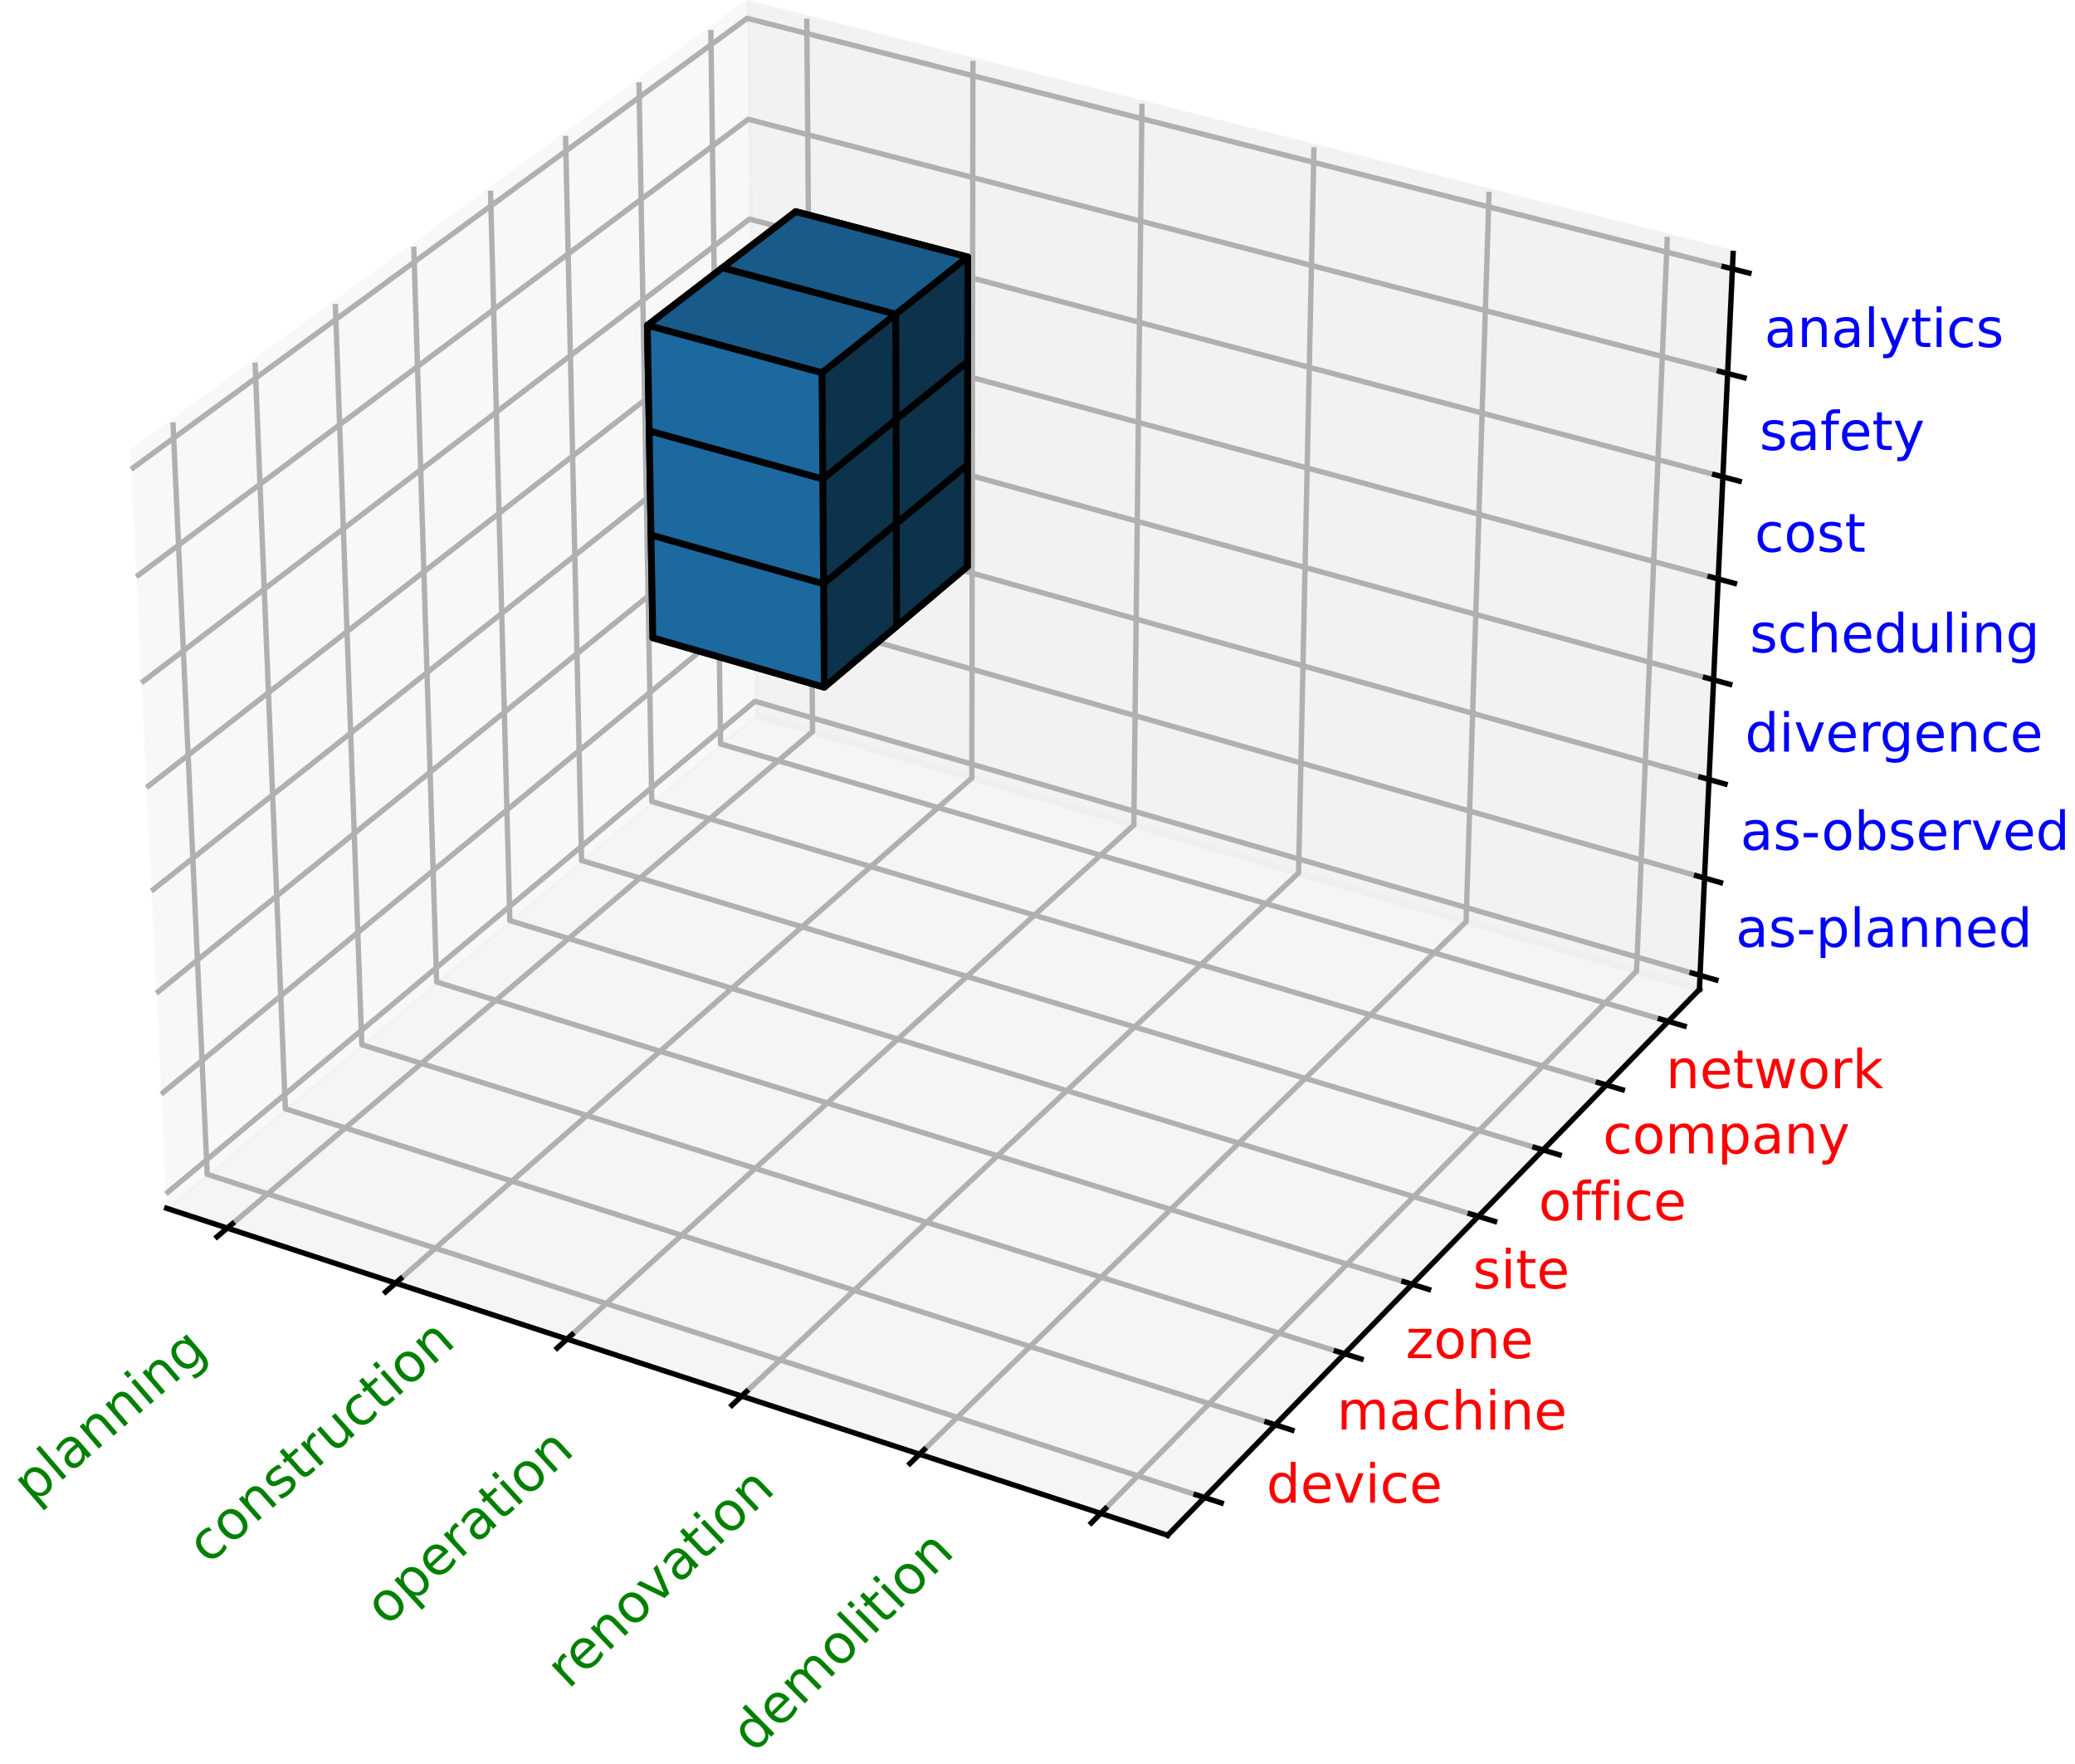
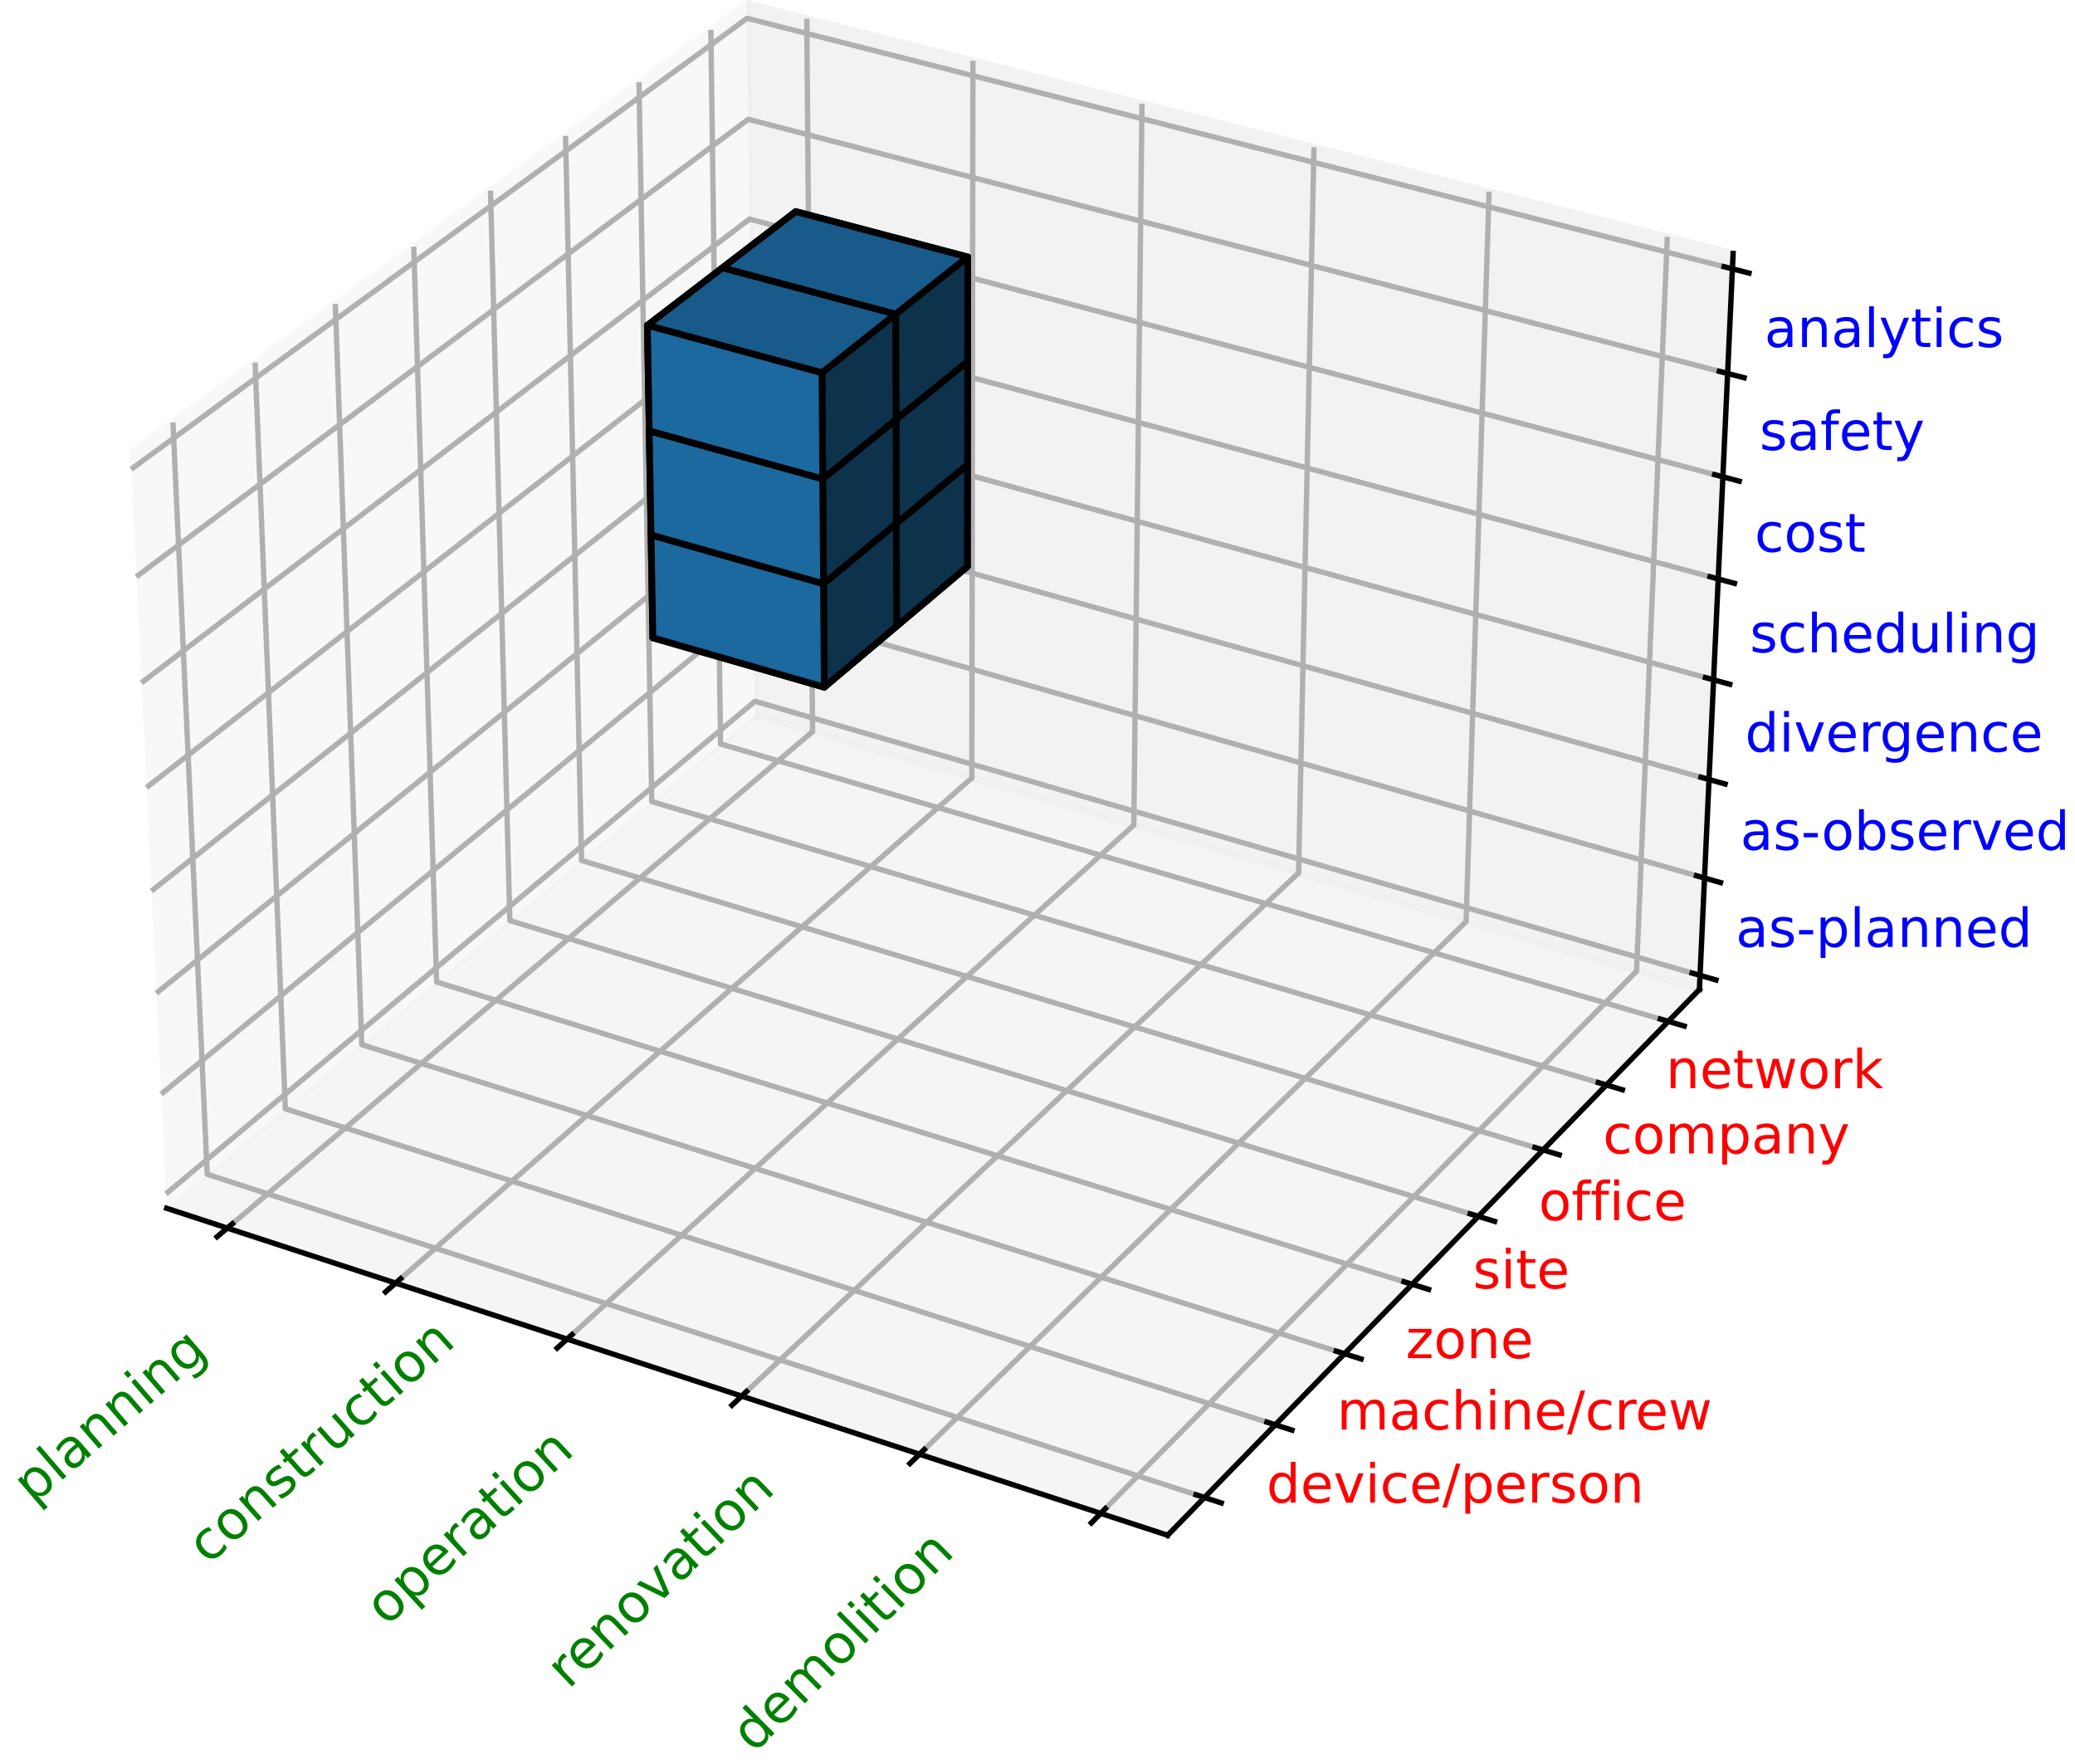
<svg xmlns="http://www.w3.org/2000/svg" xmlns:xlink="http://www.w3.org/1999/xlink" height="255" version="1.1" viewBox="103 61.554 300.49 263.392" width="300">
  <defs>
    <style type="text/css">*{stroke-linecap:butt;stroke-linejoin:round;}</style>
  </defs>
  <g id="figure_1">
    <g id="patch_1">
      <path d="M 0 345.6  L 460.8 345.6  L 460.8 0  L 0 0  z " style="fill:#ffffff;" />
    </g>
    <g id="patch_2">
      <path d="M 103.104 307.584  L 369.216 307.584  L 369.216 41.472  L 103.104 41.472  z " style="fill:#ffffff;" />
    </g>
    <g id="pane3d_1">
      <g id="patch_3">
        <path d="M 123.197 241.969  L 211.076 168.307  L 209.855 62.074  L 117.77 129.273  " style="fill:#f2f2f2;opacity:0.5;stroke:#f2f2f2;stroke-linejoin:miter;" />
      </g>
    </g>
    <g id="pane3d_2">
      <g id="patch_4">
        <path d="M 211.076 168.307  L 352.09 209.295  L 357.123 99.402  L 209.855 62.074  " style="fill:#e6e6e6;opacity:0.5;stroke:#e6e6e6;stroke-linejoin:miter;" />
      </g>
    </g>
    <g id="pane3d_3">
      <g id="patch_5">
        <path d="M 123.197 241.969  L 272.679 290.79  L 352.09 209.295  L 211.076 168.307  " style="fill:#ececec;opacity:0.5;stroke:#ececec;stroke-linejoin:miter;" />
      </g>
    </g>
    <g id="axis3d_1">
      <g id="line2d_1">
        <path d="M 123.197 241.969  L 272.679 290.79  " style="fill:none;stroke:#000000;stroke-linecap:square;stroke-width:0.8;" />
      </g>
      <g id="Line3DCollection_1">
        <path d="M 132.251 244.926  L 219.652 170.8  L 218.793 64.34  " style="fill:none;stroke:#b0b0b0;stroke-width:0.8;" />
        <path d="M 157.391 253.137  L 243.442 177.715  L 243.601 70.628  " style="fill:none;stroke:#b0b0b0;stroke-width:0.8;" />
        <path d="M 182.991 261.498  L 267.632 184.746  L 268.844 77.026  " style="fill:none;stroke:#b0b0b0;stroke-width:0.8;" />
        <path d="M 209.065 270.014  L 292.232 191.896  L 294.533 83.538  " style="fill:none;stroke:#b0b0b0;stroke-width:0.8;" />
        <path d="M 235.625 278.688  L 317.251 199.168  L 320.681 90.165  " style="fill:none;stroke:#b0b0b0;stroke-width:0.8;" />
        <path d="M 262.686 287.526  L 342.702 206.566  L 347.299 96.912  " style="fill:none;stroke:#b0b0b0;stroke-width:0.8;" />
      </g>
      <g id="xtick_1">
        <g id="line2d_2">
          <path d="M 133.012 244.281  L 130.725 246.22  " style="fill:none;stroke:#000000;stroke-linecap:square;stroke-width:0.8;" />
        </g>
      </g>
      <g id="xtick_2">
        <g id="line2d_3">
          <path d="M 158.14 252.48  L 155.888 254.454  " style="fill:none;stroke:#000000;stroke-linecap:square;stroke-width:0.8;" />
        </g>
      </g>
      <g id="xtick_3">
        <g id="line2d_4">
          <path d="M 183.729 260.829  L 181.511 262.84  " style="fill:none;stroke:#000000;stroke-linecap:square;stroke-width:0.8;" />
        </g>
      </g>
      <g id="xtick_4">
        <g id="line2d_5">
          <path d="M 209.791 269.332  L 207.61 271.38  " style="fill:none;stroke:#000000;stroke-linecap:square;stroke-width:0.8;" />
        </g>
      </g>
      <g id="xtick_5">
        <g id="line2d_6">
          <path d="M 236.338 277.994  L 234.196 280.08  " style="fill:none;stroke:#000000;stroke-linecap:square;stroke-width:0.8;" />
        </g>
      </g>
      <g id="xtick_6">
        <g id="line2d_7">
          <path d="M 263.386 286.819  L 261.284 288.945  " style="fill:none;stroke:#000000;stroke-linecap:square;stroke-width:0.8;" />
        </g>
      </g>
    </g>
    <g id="axis3d_2">
      <g id="line2d_8">
        <path d="M 352.09 209.295  L 272.679 290.79  " style="fill:none;stroke:#000000;stroke-linecap:square;stroke-width:0.8;" />
      </g>
      <g id="Line3DCollection_2">
        <path d="M 124.138 124.626  L 129.253 236.893  L 278.174 285.151  " style="fill:none;stroke:#b0b0b0;stroke-width:0.8;" />
        <path d="M 136.399 115.679  L 140.921 227.113  L 288.752 274.295  " style="fill:none;stroke:#b0b0b0;stroke-width:0.8;" />
        <path d="M 148.383 106.933  L 152.338 217.543  L 299.09 263.686  " style="fill:none;stroke:#b0b0b0;stroke-width:0.8;" />
        <path d="M 160.1 98.383  L 163.511 208.178  L 309.195 253.316  " style="fill:none;stroke:#b0b0b0;stroke-width:0.8;" />
        <path d="M 171.558 90.021  L 174.448 199.01  L 319.076 243.175  " style="fill:none;stroke:#b0b0b0;stroke-width:0.8;" />
        <path d="M 182.766 81.842  L 185.156 190.035  L 328.74 233.258  " style="fill:none;stroke:#b0b0b0;stroke-width:0.8;" />
        <path d="M 193.733 73.839  L 195.642 181.245  L 338.194 223.556  " style="fill:none;stroke:#b0b0b0;stroke-width:0.8;" />
        <path d="M 204.465 66.007  L 205.914 172.635  L 347.445 214.062  " style="fill:none;stroke:#b0b0b0;stroke-width:0.8;" />
      </g>
      <g id="xtick_7">
        <g id="line2d_9">
          <path d="M 276.919 284.745  L 280.687 285.966  " style="fill:none;stroke:#000000;stroke-linecap:square;stroke-width:0.8;" />
        </g>
      </g>
      <g id="xtick_8">
        <g id="line2d_10">
          <path d="M 287.507 273.898  L 291.245 275.091  " style="fill:none;stroke:#000000;stroke-linecap:square;stroke-width:0.8;" />
        </g>
      </g>
      <g id="xtick_9">
        <g id="line2d_11">
          <path d="M 297.855 263.298  L 301.564 264.464  " style="fill:none;stroke:#000000;stroke-linecap:square;stroke-width:0.8;" />
        </g>
      </g>
      <g id="xtick_10">
        <g id="line2d_12">
          <path d="M 307.97 252.936  L 311.65 254.076  " style="fill:none;stroke:#000000;stroke-linecap:square;stroke-width:0.8;" />
        </g>
      </g>
      <g id="xtick_11">
        <g id="line2d_13">
          <path d="M 317.86 242.804  L 321.512 243.919  " style="fill:none;stroke:#000000;stroke-linecap:square;stroke-width:0.8;" />
        </g>
      </g>
      <g id="xtick_12">
        <g id="line2d_14">
          <path d="M 327.534 232.894  L 331.157 233.985  " style="fill:none;stroke:#000000;stroke-linecap:square;stroke-width:0.8;" />
        </g>
      </g>
      <g id="xtick_13">
        <g id="line2d_15">
          <path d="M 336.997 223.2  L 340.592 224.267  " style="fill:none;stroke:#000000;stroke-linecap:square;stroke-width:0.8;" />
        </g>
      </g>
      <g id="xtick_14">
        <g id="line2d_16">
          <path d="M 346.257 213.714  L 349.824 214.759  " style="fill:none;stroke:#000000;stroke-linecap:square;stroke-width:0.8;" />
        </g>
      </g>
    </g>
    <g id="axis3d_3">
      <g id="line2d_17">
        <path d="M 352.09 209.295  L 357.123 99.402  " style="fill:none;stroke:#000000;stroke-linecap:square;stroke-width:0.8;" />
      </g>
      <g id="Line3DCollection_3">
        <path d="M 352.187 207.189  L 211.053 166.268  L 123.093 239.814  " style="fill:none;stroke:#b0b0b0;stroke-width:0.8;" />
        <path d="M 352.852 192.654  L 210.891 152.192  L 122.377 224.929  " style="fill:none;stroke:#b0b0b0;stroke-width:0.8;" />
        <path d="M 353.526 177.946  L 210.727 137.957  L 121.651 209.859  " style="fill:none;stroke:#b0b0b0;stroke-width:0.8;" />
        <path d="M 354.208 163.062  L 210.562 123.559  L 120.916 194.603  " style="fill:none;stroke:#b0b0b0;stroke-width:0.8;" />
        <path d="M 354.897 147.998  L 210.394 108.996  L 120.172 179.155  " style="fill:none;stroke:#b0b0b0;stroke-width:0.8;" />
        <path d="M 355.596 132.751  L 210.225 94.265  L 119.419 163.513  " style="fill:none;stroke:#b0b0b0;stroke-width:0.8;" />
        <path d="M 356.302 117.318  L 210.053 79.363  L 118.656 147.672  " style="fill:none;stroke:#b0b0b0;stroke-width:0.8;" />
        <path d="M 357.018 101.696  L 209.88 64.287  L 117.884 131.63  " style="fill:none;stroke:#b0b0b0;stroke-width:0.8;" />
      </g>
      <g id="xtick_15">
        <g id="line2d_18">
          <path d="M 351.002 206.846  L 354.559 207.877  " style="fill:none;stroke:#000000;stroke-linecap:square;stroke-width:0.8;" />
        </g>
      </g>
      <g id="xtick_16">
        <g id="line2d_19">
          <path d="M 351.661 192.315  L 355.239 193.334  " style="fill:none;stroke:#000000;stroke-linecap:square;stroke-width:0.8;" />
        </g>
      </g>
      <g id="xtick_17">
        <g id="line2d_20">
          <path d="M 352.327 177.61  L 355.927 178.618  " style="fill:none;stroke:#000000;stroke-linecap:square;stroke-width:0.8;" />
        </g>
      </g>
      <g id="xtick_18">
        <g id="line2d_21">
          <path d="M 353.001 162.73  L 356.624 163.726  " style="fill:none;stroke:#000000;stroke-linecap:square;stroke-width:0.8;" />
        </g>
      </g>
      <g id="xtick_19">
        <g id="line2d_22">
          <path d="M 353.683 147.67  L 357.329 148.654  " style="fill:none;stroke:#000000;stroke-linecap:square;stroke-width:0.8;" />
        </g>
      </g>
      <g id="xtick_20">
        <g id="line2d_23">
          <path d="M 354.374 132.428  L 358.042 133.399  " style="fill:none;stroke:#000000;stroke-linecap:square;stroke-width:0.8;" />
        </g>
      </g>
      <g id="xtick_21">
        <g id="line2d_24">
          <path d="M 355.073 116.999  L 358.764 117.957  " style="fill:none;stroke:#000000;stroke-linecap:square;stroke-width:0.8;" />
        </g>
      </g>
      <g id="xtick_22">
        <g id="line2d_25">
          <path d="M 355.78 101.382  L 359.496 102.326  " style="fill:none;stroke:#000000;stroke-linecap:square;stroke-width:0.8;" />
        </g>
      </g>
    </g>
    <g id="axes_1">
      <g id="Poly3DCollection_1">
-         <path clip-path="url(#p55b344c1ad)" d="M 217.543 139.093  L 217.41 123.962  L 242.789 130.928  L 242.771 146.151  z " style="fill:#0d324b;stroke:#000000;" />
-         <path clip-path="url(#p55b344c1ad)" d="M 206.593 132.599  L 217.41 123.962  L 217.543 139.093  L 206.793 147.843  z " style="fill:#1b699f;stroke:#000000;" />
-         <path clip-path="url(#p55b344c1ad)" d="M 217.543 139.093  L 242.771 146.151  L 232.204 155.058  L 206.793 147.843  z " style="fill:#113f60;stroke:#000000;" />
-         <path clip-path="url(#p55b344c1ad)" d="M 232.204 155.058  L 242.771 146.151  L 242.789 130.928  L 232.158 139.72  z " style="fill:#0d324b;stroke:#000000;" />
+         <path clip-path="url(#p11217595b8)" d="M 217.543 139.093  L 217.41 123.962  L 242.789 130.928  L 242.771 146.151  z " style="fill:#0d324b;stroke:#000000;" />
+         <path clip-path="url(#p11217595b8)" d="M 206.593 132.599  L 217.41 123.962  L 217.543 139.093  L 206.793 147.843  z " style="fill:#1b699f;stroke:#000000;" />
+         <path clip-path="url(#p11217595b8)" d="M 217.543 139.093  L 242.771 146.151  L 232.204 155.058  L 206.793 147.843  z " style="fill:#113f60;stroke:#000000;" />
+         <path clip-path="url(#p11217595b8)" d="M 232.204 155.058  L 242.771 146.151  L 242.789 130.928  L 232.158 139.72  z " style="fill:#0d324b;stroke:#000000;" />
      </g>
      <g id="text_1">
        <g style="fill:#008000;" transform="translate(103.2498 286.2832)rotate(-40.69323)scale(0.08 -0.08)">
          <defs>
            <path d="M 18.109 8.203  L 18.109 -20.797  L 9.078 -20.797  L 9.078 54.688  L 18.109 54.688  L 18.109 46.391  Q 20.953 51.266 25.266 53.625  Q 29.594 56 35.594 56  Q 45.562 56 51.781 48.094  Q 58.016 40.188 58.016 27.297  Q 58.016 14.406 51.781 6.484  Q 45.562 -1.422 35.594 -1.422  Q 29.594 -1.422 25.266 0.953  Q 20.953 3.328 18.109 8.203  z M 48.688 27.297  Q 48.688 37.203 44.609 42.844  Q 40.531 48.484 33.406 48.484  Q 26.266 48.484 22.188 42.844  Q 18.109 37.203 18.109 27.297  Q 18.109 17.391 22.188 11.75  Q 26.266 6.109 33.406 6.109  Q 40.531 6.109 44.609 11.75  Q 48.688 17.391 48.688 27.297  z " id="DejaVuSans-112" />
            <path d="M 9.422 75.984  L 18.406 75.984  L 18.406 0  L 9.422 0  z " id="DejaVuSans-108" />
            <path d="M 34.281 27.484  Q 23.391 27.484 19.188 25  Q 14.984 22.516 14.984 16.5  Q 14.984 11.719 18.141 8.906  Q 21.297 6.109 26.703 6.109  Q 34.188 6.109 38.703 11.406  Q 43.219 16.703 43.219 25.484  L 43.219 27.484  z M 52.203 31.203  L 52.203 0  L 43.219 0  L 43.219 8.297  Q 40.141 3.328 35.547 0.953  Q 30.953 -1.422 24.312 -1.422  Q 15.922 -1.422 10.953 3.297  Q 6 8.016 6 15.922  Q 6 25.141 12.172 29.828  Q 18.359 34.516 30.609 34.516  L 43.219 34.516  L 43.219 35.406  Q 43.219 41.609 39.141 45  Q 35.062 48.391 27.688 48.391  Q 23 48.391 18.547 47.266  Q 14.109 46.141 10.016 43.891  L 10.016 52.203  Q 14.938 54.109 19.578 55.047  Q 24.219 56 28.609 56  Q 40.484 56 46.344 49.844  Q 52.203 43.703 52.203 31.203  z " id="DejaVuSans-97" />
            <path d="M 54.891 33.016  L 54.891 0  L 45.906 0  L 45.906 32.719  Q 45.906 40.484 42.875 44.328  Q 39.844 48.188 33.797 48.188  Q 26.516 48.188 22.312 43.547  Q 18.109 38.922 18.109 30.906  L 18.109 0  L 9.078 0  L 9.078 54.688  L 18.109 54.688  L 18.109 46.188  Q 21.344 51.125 25.703 53.562  Q 30.078 56 35.797 56  Q 45.219 56 50.047 50.172  Q 54.891 44.344 54.891 33.016  z " id="DejaVuSans-110" />
            <path d="M 9.422 54.688  L 18.406 54.688  L 18.406 0  L 9.422 0  z M 9.422 75.984  L 18.406 75.984  L 18.406 64.594  L 9.422 64.594  z " id="DejaVuSans-105" />
            <path d="M 45.406 27.984  Q 45.406 37.75 41.375 43.109  Q 37.359 48.484 30.078 48.484  Q 22.859 48.484 18.828 43.109  Q 14.797 37.75 14.797 27.984  Q 14.797 18.266 18.828 12.891  Q 22.859 7.516 30.078 7.516  Q 37.359 7.516 41.375 12.891  Q 45.406 18.266 45.406 27.984  z M 54.391 6.781  Q 54.391 -7.172 48.188 -13.984  Q 42 -20.797 29.203 -20.797  Q 24.469 -20.797 20.266 -20.094  Q 16.062 -19.391 12.109 -17.922  L 12.109 -9.188  Q 16.062 -11.328 19.922 -12.344  Q 23.781 -13.375 27.781 -13.375  Q 36.625 -13.375 41.016 -8.766  Q 45.406 -4.156 45.406 5.172  L 45.406 9.625  Q 42.625 4.781 38.281 2.391  Q 33.938 0 27.875 0  Q 17.828 0 11.672 7.656  Q 5.516 15.328 5.516 27.984  Q 5.516 40.672 11.672 48.328  Q 17.828 56 27.875 56  Q 33.938 56 38.281 53.609  Q 42.625 51.219 45.406 46.391  L 45.406 54.688  L 54.391 54.688  z " id="DejaVuSans-103" />
          </defs>
          <use xlink:href="#DejaVuSans-112" />
          <use x="63.477" xlink:href="#DejaVuSans-108" />
          <use x="91.26" xlink:href="#DejaVuSans-97" />
          <use x="152.539" xlink:href="#DejaVuSans-110" />
          <use x="215.918" xlink:href="#DejaVuSans-110" />
          <use x="279.297" xlink:href="#DejaVuSans-105" />
          <use x="307.08" xlink:href="#DejaVuSans-110" />
          <use x="370.459" xlink:href="#DejaVuSans-103" />
        </g>
      </g>
      <g id="text_2">
        <g style="fill:#008000;" transform="translate(129.388 295.3059)rotate(-41.64346)scale(0.08 -0.08)">
          <defs>
            <path d="M 48.781 52.594  L 48.781 44.188  Q 44.969 46.297 41.141 47.344  Q 37.312 48.391 33.406 48.391  Q 24.656 48.391 19.812 42.844  Q 14.984 37.312 14.984 27.297  Q 14.984 17.281 19.812 11.734  Q 24.656 6.203 33.406 6.203  Q 37.312 6.203 41.141 7.25  Q 44.969 8.297 48.781 10.406  L 48.781 2.094  Q 45.016 0.344 40.984 -0.531  Q 36.969 -1.422 32.422 -1.422  Q 20.062 -1.422 12.781 6.344  Q 5.516 14.109 5.516 27.297  Q 5.516 40.672 12.859 48.328  Q 20.219 56 33.016 56  Q 37.156 56 41.109 55.141  Q 45.062 54.297 48.781 52.594  z " id="DejaVuSans-99" />
            <path d="M 30.609 48.391  Q 23.391 48.391 19.188 42.75  Q 14.984 37.109 14.984 27.297  Q 14.984 17.484 19.156 11.844  Q 23.344 6.203 30.609 6.203  Q 37.797 6.203 41.984 11.859  Q 46.188 17.531 46.188 27.297  Q 46.188 37.016 41.984 42.703  Q 37.797 48.391 30.609 48.391  z M 30.609 56  Q 42.328 56 49.016 48.375  Q 55.719 40.766 55.719 27.297  Q 55.719 13.875 49.016 6.219  Q 42.328 -1.422 30.609 -1.422  Q 18.844 -1.422 12.172 6.219  Q 5.516 13.875 5.516 27.297  Q 5.516 40.766 12.172 48.375  Q 18.844 56 30.609 56  z " id="DejaVuSans-111" />
            <path d="M 44.281 53.078  L 44.281 44.578  Q 40.484 46.531 36.375 47.5  Q 32.281 48.484 27.875 48.484  Q 21.188 48.484 17.844 46.438  Q 14.5 44.391 14.5 40.281  Q 14.5 37.156 16.891 35.375  Q 19.281 33.594 26.516 31.984  L 29.594 31.297  Q 39.156 29.25 43.188 25.516  Q 47.219 21.781 47.219 15.094  Q 47.219 7.469 41.188 3.016  Q 35.156 -1.422 24.609 -1.422  Q 20.219 -1.422 15.453 -0.562  Q 10.688 0.297 5.422 2  L 5.422 11.281  Q 10.406 8.688 15.234 7.391  Q 20.062 6.109 24.812 6.109  Q 31.156 6.109 34.562 8.281  Q 37.984 10.453 37.984 14.406  Q 37.984 18.062 35.516 20.016  Q 33.062 21.969 24.703 23.781  L 21.578 24.516  Q 13.234 26.266 9.516 29.906  Q 5.812 33.547 5.812 39.891  Q 5.812 47.609 11.281 51.797  Q 16.75 56 26.812 56  Q 31.781 56 36.172 55.266  Q 40.578 54.547 44.281 53.078  z " id="DejaVuSans-115" />
            <path d="M 18.312 70.219  L 18.312 54.688  L 36.812 54.688  L 36.812 47.703  L 18.312 47.703  L 18.312 18.016  Q 18.312 11.328 20.141 9.422  Q 21.969 7.516 27.594 7.516  L 36.812 7.516  L 36.812 0  L 27.594 0  Q 17.188 0 13.234 3.875  Q 9.281 7.766 9.281 18.016  L 9.281 47.703  L 2.688 47.703  L 2.688 54.688  L 9.281 54.688  L 9.281 70.219  z " id="DejaVuSans-116" />
            <path d="M 41.109 46.297  Q 39.594 47.172 37.812 47.578  Q 36.031 48 33.891 48  Q 26.266 48 22.188 43.047  Q 18.109 38.094 18.109 28.812  L 18.109 0  L 9.078 0  L 9.078 54.688  L 18.109 54.688  L 18.109 46.188  Q 20.953 51.172 25.484 53.578  Q 30.031 56 36.531 56  Q 37.453 56 38.578 55.875  Q 39.703 55.766 41.062 55.516  z " id="DejaVuSans-114" />
            <path d="M 8.5 21.578  L 8.5 54.688  L 17.484 54.688  L 17.484 21.922  Q 17.484 14.156 20.5 10.266  Q 23.531 6.391 29.594 6.391  Q 36.859 6.391 41.078 11.031  Q 45.312 15.672 45.312 23.688  L 45.312 54.688  L 54.297 54.688  L 54.297 0  L 45.312 0  L 45.312 8.406  Q 42.047 3.422 37.719 1  Q 33.406 -1.422 27.688 -1.422  Q 18.266 -1.422 13.375 4.438  Q 8.5 10.297 8.5 21.578  z M 31.109 56  z " id="DejaVuSans-117" />
          </defs>
          <use xlink:href="#DejaVuSans-99" />
          <use x="54.98" xlink:href="#DejaVuSans-111" />
          <use x="116.162" xlink:href="#DejaVuSans-110" />
          <use x="179.541" xlink:href="#DejaVuSans-115" />
          <use x="231.641" xlink:href="#DejaVuSans-116" />
          <use x="270.85" xlink:href="#DejaVuSans-114" />
          <use x="311.963" xlink:href="#DejaVuSans-117" />
          <use x="375.342" xlink:href="#DejaVuSans-99" />
          <use x="430.322" xlink:href="#DejaVuSans-116" />
          <use x="469.531" xlink:href="#DejaVuSans-105" />
          <use x="497.314" xlink:href="#DejaVuSans-111" />
          <use x="558.496" xlink:href="#DejaVuSans-110" />
        </g>
      </g>
      <g id="text_3">
        <g style="fill:#008000;" transform="translate(156.0292 304.5028)rotate(-42.63051)scale(0.08 -0.08)">
          <defs>
            <path d="M 56.203 29.594  L 56.203 25.203  L 14.891 25.203  Q 15.484 15.922 20.484 11.062  Q 25.484 6.203 34.422 6.203  Q 39.594 6.203 44.453 7.469  Q 49.312 8.734 54.109 11.281  L 54.109 2.781  Q 49.266 0.734 44.188 -0.344  Q 39.109 -1.422 33.891 -1.422  Q 20.797 -1.422 13.156 6.188  Q 5.516 13.812 5.516 26.812  Q 5.516 40.234 12.766 48.109  Q 20.016 56 32.328 56  Q 43.359 56 49.781 48.891  Q 56.203 41.797 56.203 29.594  z M 47.219 32.234  Q 47.125 39.594 43.094 43.984  Q 39.062 48.391 32.422 48.391  Q 24.906 48.391 20.391 44.141  Q 15.875 39.891 15.188 32.172  z " id="DejaVuSans-101" />
          </defs>
          <use xlink:href="#DejaVuSans-111" />
          <use x="61.182" xlink:href="#DejaVuSans-112" />
          <use x="124.658" xlink:href="#DejaVuSans-101" />
          <use x="186.182" xlink:href="#DejaVuSans-114" />
          <use x="227.295" xlink:href="#DejaVuSans-97" />
          <use x="288.574" xlink:href="#DejaVuSans-116" />
          <use x="327.783" xlink:href="#DejaVuSans-105" />
          <use x="355.566" xlink:href="#DejaVuSans-111" />
          <use x="416.748" xlink:href="#DejaVuSans-110" />
        </g>
      </g>
      <g id="text_4">
        <g style="fill:#008000;" transform="translate(183.1879 313.8791)rotate(-43.65594)scale(0.08 -0.08)">
          <defs>
            <path d="M 2.984 54.688  L 12.5 54.688  L 29.594 8.797  L 46.688 54.688  L 56.203 54.688  L 35.688 0  L 23.484 0  z " id="DejaVuSans-118" />
          </defs>
          <use xlink:href="#DejaVuSans-114" />
          <use x="38.863" xlink:href="#DejaVuSans-101" />
          <use x="100.387" xlink:href="#DejaVuSans-110" />
          <use x="163.766" xlink:href="#DejaVuSans-111" />
          <use x="224.947" xlink:href="#DejaVuSans-118" />
          <use x="284.127" xlink:href="#DejaVuSans-97" />
          <use x="345.406" xlink:href="#DejaVuSans-116" />
          <use x="384.615" xlink:href="#DejaVuSans-105" />
          <use x="412.398" xlink:href="#DejaVuSans-111" />
          <use x="473.58" xlink:href="#DejaVuSans-110" />
        </g>
      </g>
      <g id="text_5">
        <g style="fill:#008000;" transform="translate(210.8793 323.4401)rotate(-44.72133)scale(0.08 -0.08)">
          <defs>
            <path d="M 45.406 46.391  L 45.406 75.984  L 54.391 75.984  L 54.391 0  L 45.406 0  L 45.406 8.203  Q 42.578 3.328 38.25 0.953  Q 33.938 -1.422 27.875 -1.422  Q 17.969 -1.422 11.734 6.484  Q 5.516 14.406 5.516 27.297  Q 5.516 40.188 11.734 48.094  Q 17.969 56 27.875 56  Q 33.938 56 38.25 53.625  Q 42.578 51.266 45.406 46.391  z M 14.797 27.297  Q 14.797 17.391 18.875 11.75  Q 22.953 6.109 30.078 6.109  Q 37.203 6.109 41.297 11.75  Q 45.406 17.391 45.406 27.297  Q 45.406 37.203 41.297 42.844  Q 37.203 48.484 30.078 48.484  Q 22.953 48.484 18.875 42.844  Q 14.797 37.203 14.797 27.297  z " id="DejaVuSans-100" />
            <path d="M 52 44.188  Q 55.375 50.25 60.062 53.125  Q 64.75 56 71.094 56  Q 79.641 56 84.281 50.016  Q 88.922 44.047 88.922 33.016  L 88.922 0  L 79.891 0  L 79.891 32.719  Q 79.891 40.578 77.094 44.375  Q 74.312 48.188 68.609 48.188  Q 61.625 48.188 57.562 43.547  Q 53.516 38.922 53.516 30.906  L 53.516 0  L 44.484 0  L 44.484 32.719  Q 44.484 40.625 41.703 44.406  Q 38.922 48.188 33.109 48.188  Q 26.219 48.188 22.156 43.531  Q 18.109 38.875 18.109 30.906  L 18.109 0  L 9.078 0  L 9.078 54.688  L 18.109 54.688  L 18.109 46.188  Q 21.188 51.219 25.484 53.609  Q 29.781 56 35.688 56  Q 41.656 56 45.828 52.969  Q 50 49.953 52 44.188  z " id="DejaVuSans-109" />
          </defs>
          <use xlink:href="#DejaVuSans-100" />
          <use x="63.477" xlink:href="#DejaVuSans-101" />
          <use x="125" xlink:href="#DejaVuSans-109" />
          <use x="222.412" xlink:href="#DejaVuSans-111" />
          <use x="283.594" xlink:href="#DejaVuSans-108" />
          <use x="311.377" xlink:href="#DejaVuSans-105" />
          <use x="339.16" xlink:href="#DejaVuSans-116" />
          <use x="378.369" xlink:href="#DejaVuSans-105" />
          <use x="406.152" xlink:href="#DejaVuSans-111" />
          <use x="467.334" xlink:href="#DejaVuSans-110" />
        </g>
      </g>
      <g id="text_6">
        <g style="fill:#ff0000;" transform="translate(287.4355 285.9152)scale(0.08 -0.08)">
+           <defs>
+             <path d="M 25.391 72.906  L 33.688 72.906  L 8.297 -9.281  L 0 -9.281  z " id="DejaVuSans-47" />
+           </defs>
          <use xlink:href="#DejaVuSans-100" />
          <use x="63.477" xlink:href="#DejaVuSans-101" />
          <use x="125" xlink:href="#DejaVuSans-118" />
          <use x="184.18" xlink:href="#DejaVuSans-105" />
          <use x="211.963" xlink:href="#DejaVuSans-99" />
          <use x="266.943" xlink:href="#DejaVuSans-101" />
+           <use x="328.467" xlink:href="#DejaVuSans-47" />
+           <use x="362.158" xlink:href="#DejaVuSans-112" />
+           <use x="425.635" xlink:href="#DejaVuSans-101" />
+           <use x="487.158" xlink:href="#DejaVuSans-114" />
+           <use x="528.271" xlink:href="#DejaVuSans-115" />
+           <use x="580.371" xlink:href="#DejaVuSans-111" />
+           <use x="641.553" xlink:href="#DejaVuSans-110" />
        </g>
      </g>
      <g id="text_7">
        <g style="fill:#ff0000;" transform="translate(297.9497 275.0066)scale(0.08 -0.08)">
          <defs>
            <path d="M 54.891 33.016  L 54.891 0  L 45.906 0  L 45.906 32.719  Q 45.906 40.484 42.875 44.328  Q 39.844 48.188 33.797 48.188  Q 26.516 48.188 22.312 43.547  Q 18.109 38.922 18.109 30.906  L 18.109 0  L 9.078 0  L 9.078 75.984  L 18.109 75.984  L 18.109 46.188  Q 21.344 51.125 25.703 53.562  Q 30.078 56 35.797 56  Q 45.219 56 50.047 50.172  Q 54.891 44.344 54.891 33.016  z " id="DejaVuSans-104" />
+             <path d="M 4.203 54.688  L 13.188 54.688  L 24.422 12.016  L 35.594 54.688  L 46.188 54.688  L 57.422 12.016  L 68.609 54.688  L 77.594 54.688  L 63.281 0  L 52.688 0  L 40.922 44.828  L 29.109 0  L 18.5 0  z " id="DejaVuSans-119" />
          </defs>
          <use xlink:href="#DejaVuSans-109" />
          <use x="97.412" xlink:href="#DejaVuSans-97" />
          <use x="158.691" xlink:href="#DejaVuSans-99" />
          <use x="213.672" xlink:href="#DejaVuSans-104" />
          <use x="277.051" xlink:href="#DejaVuSans-105" />
          <use x="304.834" xlink:href="#DejaVuSans-110" />
          <use x="368.213" xlink:href="#DejaVuSans-101" />
+           <use x="429.736" xlink:href="#DejaVuSans-47" />
+           <use x="463.428" xlink:href="#DejaVuSans-99" />
+           <use x="518.408" xlink:href="#DejaVuSans-114" />
+           <use x="557.271" xlink:href="#DejaVuSans-101" />
+           <use x="618.795" xlink:href="#DejaVuSans-119" />
        </g>
      </g>
      <g id="text_8">
        <g style="fill:#ff0000;" transform="translate(308.224 264.3469)scale(0.08 -0.08)">
          <defs>
            <path d="M 5.516 54.688  L 48.188 54.688  L 48.188 46.484  L 14.406 7.172  L 48.188 7.172  L 48.188 0  L 4.297 0  L 4.297 8.203  L 38.094 47.516  L 5.516 47.516  z " id="DejaVuSans-122" />
          </defs>
          <use xlink:href="#DejaVuSans-122" />
          <use x="52.49" xlink:href="#DejaVuSans-111" />
          <use x="113.672" xlink:href="#DejaVuSans-110" />
          <use x="177.051" xlink:href="#DejaVuSans-101" />
        </g>
      </g>
      <g id="text_9">
        <g style="fill:#ff0000;" transform="translate(318.2666 253.9275)scale(0.08 -0.08)">
          <use xlink:href="#DejaVuSans-115" />
          <use x="52.1" xlink:href="#DejaVuSans-105" />
          <use x="79.883" xlink:href="#DejaVuSans-116" />
          <use x="119.092" xlink:href="#DejaVuSans-101" />
        </g>
      </g>
      <g id="text_10">
        <g style="fill:#ff0000;" transform="translate(328.0852 243.7406)scale(0.08 -0.08)">
          <defs>
            <path d="M 37.109 75.984  L 37.109 68.5  L 28.516 68.5  Q 23.688 68.5 21.797 66.547  Q 19.922 64.594 19.922 59.516  L 19.922 54.688  L 34.719 54.688  L 34.719 47.703  L 19.922 47.703  L 19.922 0  L 10.891 0  L 10.891 47.703  L 2.297 47.703  L 2.297 54.688  L 10.891 54.688  L 10.891 58.5  Q 10.891 67.625 15.141 71.797  Q 19.391 75.984 28.609 75.984  z " id="DejaVuSans-102" />
          </defs>
          <use xlink:href="#DejaVuSans-111" />
          <use x="61.182" xlink:href="#DejaVuSans-102" />
          <use x="96.387" xlink:href="#DejaVuSans-102" />
          <use x="131.592" xlink:href="#DejaVuSans-105" />
          <use x="159.375" xlink:href="#DejaVuSans-99" />
          <use x="214.355" xlink:href="#DejaVuSans-101" />
        </g>
      </g>
      <g id="text_11">
        <g style="fill:#ff0000;" transform="translate(337.6873 233.7783)scale(0.08 -0.08)">
          <defs>
            <path d="M 32.172 -5.078  Q 28.375 -14.844 24.75 -17.812  Q 21.141 -20.797 15.094 -20.797  L 7.906 -20.797  L 7.906 -13.281  L 13.188 -13.281  Q 16.891 -13.281 18.938 -11.516  Q 21 -9.766 23.484 -3.219  L 25.094 0.875  L 2.984 54.688  L 12.5 54.688  L 29.594 11.922  L 46.688 54.688  L 56.203 54.688  z " id="DejaVuSans-121" />
          </defs>
          <use xlink:href="#DejaVuSans-99" />
          <use x="54.98" xlink:href="#DejaVuSans-111" />
          <use x="116.162" xlink:href="#DejaVuSans-109" />
          <use x="213.574" xlink:href="#DejaVuSans-112" />
          <use x="277.051" xlink:href="#DejaVuSans-97" />
          <use x="338.33" xlink:href="#DejaVuSans-110" />
          <use x="401.709" xlink:href="#DejaVuSans-121" />
        </g>
      </g>
      <g id="text_12">
        <g style="fill:#ff0000;" transform="translate(347.0798 224.0334)scale(0.08 -0.08)">
          <defs>
-             <path d="M 4.203 54.688  L 13.188 54.688  L 24.422 12.016  L 35.594 54.688  L 46.188 54.688  L 57.422 12.016  L 68.609 54.688  L 77.594 54.688  L 63.281 0  L 52.688 0  L 40.922 44.828  L 29.109 0  L 18.5 0  z " id="DejaVuSans-119" />
            <path d="M 9.078 75.984  L 18.109 75.984  L 18.109 31.109  L 44.922 54.688  L 56.391 54.688  L 27.391 29.109  L 57.625 0  L 45.906 0  L 18.109 26.703  L 18.109 0  L 9.078 0  z " id="DejaVuSans-107" />
          </defs>
          <use xlink:href="#DejaVuSans-110" />
          <use x="63.379" xlink:href="#DejaVuSans-101" />
          <use x="124.902" xlink:href="#DejaVuSans-116" />
          <use x="164.111" xlink:href="#DejaVuSans-119" />
          <use x="245.898" xlink:href="#DejaVuSans-111" />
          <use x="307.08" xlink:href="#DejaVuSans-114" />
          <use x="348.193" xlink:href="#DejaVuSans-107" />
        </g>
      </g>
      <g id="text_13">
        <g style="fill:#0000ff;" transform="translate(357.5111 202.9351)scale(0.08 -0.08)">
          <defs>
            <path d="M 4.891 31.391  L 31.203 31.391  L 31.203 23.391  L 4.891 23.391  z " id="DejaVuSans-45" />
          </defs>
          <use xlink:href="#DejaVuSans-97" />
          <use x="61.279" xlink:href="#DejaVuSans-115" />
          <use x="113.379" xlink:href="#DejaVuSans-45" />
          <use x="149.463" xlink:href="#DejaVuSans-112" />
          <use x="212.939" xlink:href="#DejaVuSans-108" />
          <use x="240.723" xlink:href="#DejaVuSans-97" />
          <use x="302.002" xlink:href="#DejaVuSans-110" />
          <use x="365.381" xlink:href="#DejaVuSans-110" />
          <use x="428.76" xlink:href="#DejaVuSans-101" />
          <use x="490.283" xlink:href="#DejaVuSans-100" />
        </g>
      </g>
      <g id="text_14">
        <g style="fill:#0000ff;" transform="translate(358.2047 188.4467)scale(0.08 -0.08)">
          <defs>
            <path d="M 48.688 27.297  Q 48.688 37.203 44.609 42.844  Q 40.531 48.484 33.406 48.484  Q 26.266 48.484 22.188 42.844  Q 18.109 37.203 18.109 27.297  Q 18.109 17.391 22.188 11.75  Q 26.266 6.109 33.406 6.109  Q 40.531 6.109 44.609 11.75  Q 48.688 17.391 48.688 27.297  z M 18.109 46.391  Q 20.953 51.266 25.266 53.625  Q 29.594 56 35.594 56  Q 45.562 56 51.781 48.094  Q 58.016 40.188 58.016 27.297  Q 58.016 14.406 51.781 6.484  Q 45.562 -1.422 35.594 -1.422  Q 29.594 -1.422 25.266 0.953  Q 20.953 3.328 18.109 8.203  L 18.109 0  L 9.078 0  L 9.078 75.984  L 18.109 75.984  z " id="DejaVuSans-98" />
          </defs>
          <use xlink:href="#DejaVuSans-97" />
          <use x="61.279" xlink:href="#DejaVuSans-115" />
          <use x="113.379" xlink:href="#DejaVuSans-45" />
          <use x="151.338" xlink:href="#DejaVuSans-111" />
          <use x="212.52" xlink:href="#DejaVuSans-98" />
          <use x="275.996" xlink:href="#DejaVuSans-115" />
          <use x="328.096" xlink:href="#DejaVuSans-101" />
          <use x="389.619" xlink:href="#DejaVuSans-114" />
          <use x="430.732" xlink:href="#DejaVuSans-118" />
          <use x="489.912" xlink:href="#DejaVuSans-101" />
          <use x="551.436" xlink:href="#DejaVuSans-100" />
        </g>
      </g>
      <g id="text_15">
        <g style="fill:#0000ff;" transform="translate(358.9066 173.7866)scale(0.08 -0.08)">
          <use xlink:href="#DejaVuSans-100" />
          <use x="63.477" xlink:href="#DejaVuSans-105" />
          <use x="91.26" xlink:href="#DejaVuSans-118" />
          <use x="150.439" xlink:href="#DejaVuSans-101" />
          <use x="211.963" xlink:href="#DejaVuSans-114" />
          <use x="251.326" xlink:href="#DejaVuSans-103" />
          <use x="314.803" xlink:href="#DejaVuSans-101" />
          <use x="376.326" xlink:href="#DejaVuSans-110" />
          <use x="439.705" xlink:href="#DejaVuSans-99" />
          <use x="494.686" xlink:href="#DejaVuSans-101" />
        </g>
      </g>
      <g id="text_16">
        <g style="fill:#0000ff;" transform="translate(359.6169 158.9517)scale(0.08 -0.08)">
          <use xlink:href="#DejaVuSans-115" />
          <use x="52.1" xlink:href="#DejaVuSans-99" />
          <use x="107.08" xlink:href="#DejaVuSans-104" />
          <use x="170.459" xlink:href="#DejaVuSans-101" />
          <use x="231.982" xlink:href="#DejaVuSans-100" />
          <use x="295.459" xlink:href="#DejaVuSans-117" />
          <use x="358.838" xlink:href="#DejaVuSans-108" />
          <use x="386.621" xlink:href="#DejaVuSans-105" />
          <use x="414.404" xlink:href="#DejaVuSans-110" />
          <use x="477.783" xlink:href="#DejaVuSans-103" />
        </g>
      </g>
      <g id="text_17">
        <g style="fill:#0000ff;" transform="translate(360.3357 143.9389)scale(0.08 -0.08)">
          <use xlink:href="#DejaVuSans-99" />
          <use x="54.98" xlink:href="#DejaVuSans-111" />
          <use x="116.162" xlink:href="#DejaVuSans-115" />
          <use x="168.262" xlink:href="#DejaVuSans-116" />
        </g>
      </g>
      <g id="text_18">
        <g style="fill:#0000ff;" transform="translate(361.0632 128.7449)scale(0.08 -0.08)">
          <use xlink:href="#DejaVuSans-115" />
          <use x="52.1" xlink:href="#DejaVuSans-97" />
          <use x="113.379" xlink:href="#DejaVuSans-102" />
          <use x="148.584" xlink:href="#DejaVuSans-101" />
          <use x="210.107" xlink:href="#DejaVuSans-116" />
          <use x="249.316" xlink:href="#DejaVuSans-121" />
        </g>
      </g>
      <g id="text_19">
        <g style="fill:#0000ff;" transform="translate(361.7995 113.3665)scale(0.08 -0.08)">
          <use xlink:href="#DejaVuSans-97" />
          <use x="61.279" xlink:href="#DejaVuSans-110" />
          <use x="124.658" xlink:href="#DejaVuSans-97" />
          <use x="185.938" xlink:href="#DejaVuSans-108" />
          <use x="213.721" xlink:href="#DejaVuSans-121" />
          <use x="272.9" xlink:href="#DejaVuSans-116" />
          <use x="312.109" xlink:href="#DejaVuSans-105" />
          <use x="339.893" xlink:href="#DejaVuSans-99" />
          <use x="394.873" xlink:href="#DejaVuSans-115" />
        </g>
      </g>
      <g id="Poly3DCollection_2">
-         <path clip-path="url(#p55b344c1ad)" d="M 217.41 123.962  L 217.275 108.649  L 242.808 115.52  L 242.789 130.928  z " style="fill:#0d324b;stroke:#000000;" />
-         <path clip-path="url(#p55b344c1ad)" d="M 206.391 117.168  L 217.275 108.649  L 217.41 123.962  L 206.593 132.599  z " style="fill:#1b699f;stroke:#000000;" />
-         <path clip-path="url(#p55b344c1ad)" d="M 232.158 139.72  L 242.789 130.928  L 242.808 115.52  L 232.111 124.194  z " style="fill:#0d324b;stroke:#000000;" />
+         <path clip-path="url(#p11217595b8)" d="M 217.41 123.962  L 217.275 108.649  L 242.808 115.52  L 242.789 130.928  z " style="fill:#0d324b;stroke:#000000;" />
+         <path clip-path="url(#p11217595b8)" d="M 206.391 117.168  L 217.275 108.649  L 217.41 123.962  L 206.593 132.599  z " style="fill:#1b699f;stroke:#000000;" />
+         <path clip-path="url(#p11217595b8)" d="M 232.158 139.72  L 242.789 130.928  L 242.808 115.52  L 232.111 124.194  z " style="fill:#0d324b;stroke:#000000;" />
      </g>
      <g id="Poly3DCollection_3">
-         <path clip-path="url(#p55b344c1ad)" d="M 195.535 141.428  L 206.593 132.599  L 206.793 147.843  L 195.805 156.788  z " style="fill:#1b699f;stroke:#000000;" />
-         <path clip-path="url(#p55b344c1ad)" d="M 206.793 147.843  L 232.204 155.058  L 221.4 164.163  L 195.805 156.788  z " style="fill:#113f60;stroke:#000000;" />
-         <path clip-path="url(#p55b344c1ad)" d="M 221.4 164.163  L 232.204 155.058  L 232.158 139.72  L 221.287 148.71  z " style="fill:#0d324b;stroke:#000000;" />
-         <path clip-path="url(#p55b344c1ad)" d="M 221.4 164.163  L 221.287 148.71  L 195.535 141.428  L 195.805 156.788  z " style="fill:#1b699f;stroke:#000000;" />
+         <path clip-path="url(#p11217595b8)" d="M 195.535 141.428  L 206.593 132.599  L 206.793 147.843  L 195.805 156.788  z " style="fill:#1b699f;stroke:#000000;" />
+         <path clip-path="url(#p11217595b8)" d="M 206.793 147.843  L 232.204 155.058  L 221.4 164.163  L 195.805 156.788  z " style="fill:#113f60;stroke:#000000;" />
+         <path clip-path="url(#p11217595b8)" d="M 221.4 164.163  L 232.204 155.058  L 232.158 139.72  L 221.287 148.71  z " style="fill:#0d324b;stroke:#000000;" />
+         <path clip-path="url(#p11217595b8)" d="M 221.4 164.163  L 221.287 148.71  L 195.535 141.428  L 195.805 156.788  z " style="fill:#1b699f;stroke:#000000;" />
      </g>
      <g id="Poly3DCollection_4">
-         <path clip-path="url(#p55b344c1ad)" d="M 217.275 108.649  L 217.139 93.15  L 242.827 99.924  L 242.808 115.52  z " style="fill:#0d324b;stroke:#000000;" />
-         <path clip-path="url(#p55b344c1ad)" d="M 206.186 101.548  L 217.139 93.15  L 217.275 108.649  L 206.391 117.168  z " style="fill:#1b699f;stroke:#000000;" />
-         <path clip-path="url(#p55b344c1ad)" d="M 206.186 101.548  L 232.064 108.475  L 242.827 99.924  L 217.139 93.15  z " style="fill:#185b8a;stroke:#000000;" />
-         <path clip-path="url(#p55b344c1ad)" d="M 232.111 124.194  L 242.808 115.52  L 242.827 99.924  L 232.064 108.475  z " style="fill:#0d324b;stroke:#000000;" />
+         <path clip-path="url(#p11217595b8)" d="M 217.275 108.649  L 217.139 93.15  L 242.827 99.924  L 242.808 115.52  z " style="fill:#0d324b;stroke:#000000;" />
+         <path clip-path="url(#p11217595b8)" d="M 206.186 101.548  L 217.139 93.15  L 217.275 108.649  L 206.391 117.168  z " style="fill:#1b699f;stroke:#000000;" />
+         <path clip-path="url(#p11217595b8)" d="M 206.186 101.548  L 232.064 108.475  L 242.827 99.924  L 217.139 93.15  z " style="fill:#185b8a;stroke:#000000;" />
+         <path clip-path="url(#p11217595b8)" d="M 232.111 124.194  L 242.808 115.52  L 242.827 99.924  L 232.064 108.475  z " style="fill:#0d324b;stroke:#000000;" />
      </g>
      <g id="Poly3DCollection_5">
-         <path clip-path="url(#p55b344c1ad)" d="M 195.263 125.879  L 206.391 117.168  L 206.593 132.599  L 195.535 141.428  z " style="fill:#1b699f;stroke:#000000;" />
-         <path clip-path="url(#p55b344c1ad)" d="M 221.287 148.71  L 232.158 139.72  L 232.111 124.194  L 221.172 133.063  z " style="fill:#0d324b;stroke:#000000;" />
-         <path clip-path="url(#p55b344c1ad)" d="M 221.287 148.71  L 221.172 133.063  L 195.263 125.879  L 195.535 141.428  z " style="fill:#1b699f;stroke:#000000;" />
+         <path clip-path="url(#p11217595b8)" d="M 195.263 125.879  L 206.391 117.168  L 206.593 132.599  L 195.535 141.428  z " style="fill:#1b699f;stroke:#000000;" />
+         <path clip-path="url(#p11217595b8)" d="M 221.287 148.71  L 232.158 139.72  L 232.111 124.194  L 221.172 133.063  z " style="fill:#0d324b;stroke:#000000;" />
+         <path clip-path="url(#p11217595b8)" d="M 221.287 148.71  L 221.172 133.063  L 195.263 125.879  L 195.535 141.428  z " style="fill:#1b699f;stroke:#000000;" />
      </g>
      <g id="Poly3DCollection_6">
-         <path clip-path="url(#p55b344c1ad)" d="M 194.986 110.137  L 206.186 101.548  L 206.391 117.168  L 195.263 125.879  z " style="fill:#1b699f;stroke:#000000;" />
-         <path clip-path="url(#p55b344c1ad)" d="M 194.986 110.137  L 221.055 117.221  L 232.064 108.475  L 206.186 101.548  z " style="fill:#185b8a;stroke:#000000;" />
-         <path clip-path="url(#p55b344c1ad)" d="M 221.172 133.063  L 232.111 124.194  L 232.064 108.475  L 221.055 117.221  z " style="fill:#0d324b;stroke:#000000;" />
-         <path clip-path="url(#p55b344c1ad)" d="M 221.172 133.063  L 221.055 117.221  L 194.986 110.137  L 195.263 125.879  z " style="fill:#1b699f;stroke:#000000;" />
+         <path clip-path="url(#p11217595b8)" d="M 194.986 110.137  L 206.186 101.548  L 206.391 117.168  L 195.263 125.879  z " style="fill:#1b699f;stroke:#000000;" />
+         <path clip-path="url(#p11217595b8)" d="M 194.986 110.137  L 221.055 117.221  L 232.064 108.475  L 206.186 101.548  z " style="fill:#185b8a;stroke:#000000;" />
+         <path clip-path="url(#p11217595b8)" d="M 221.172 133.063  L 232.111 124.194  L 232.064 108.475  L 221.055 117.221  z " style="fill:#0d324b;stroke:#000000;" />
+         <path clip-path="url(#p11217595b8)" d="M 221.172 133.063  L 221.055 117.221  L 194.986 110.137  L 195.263 125.879  z " style="fill:#1b699f;stroke:#000000;" />
      </g>
    </g>
  </g>
  <defs>
-     <clipPath id="p55b344c1ad">
+     <clipPath id="p11217595b8">
      <rect height="266.112" width="266.112" x="103.104" y="41.472" />
    </clipPath>
  </defs>
</svg>
